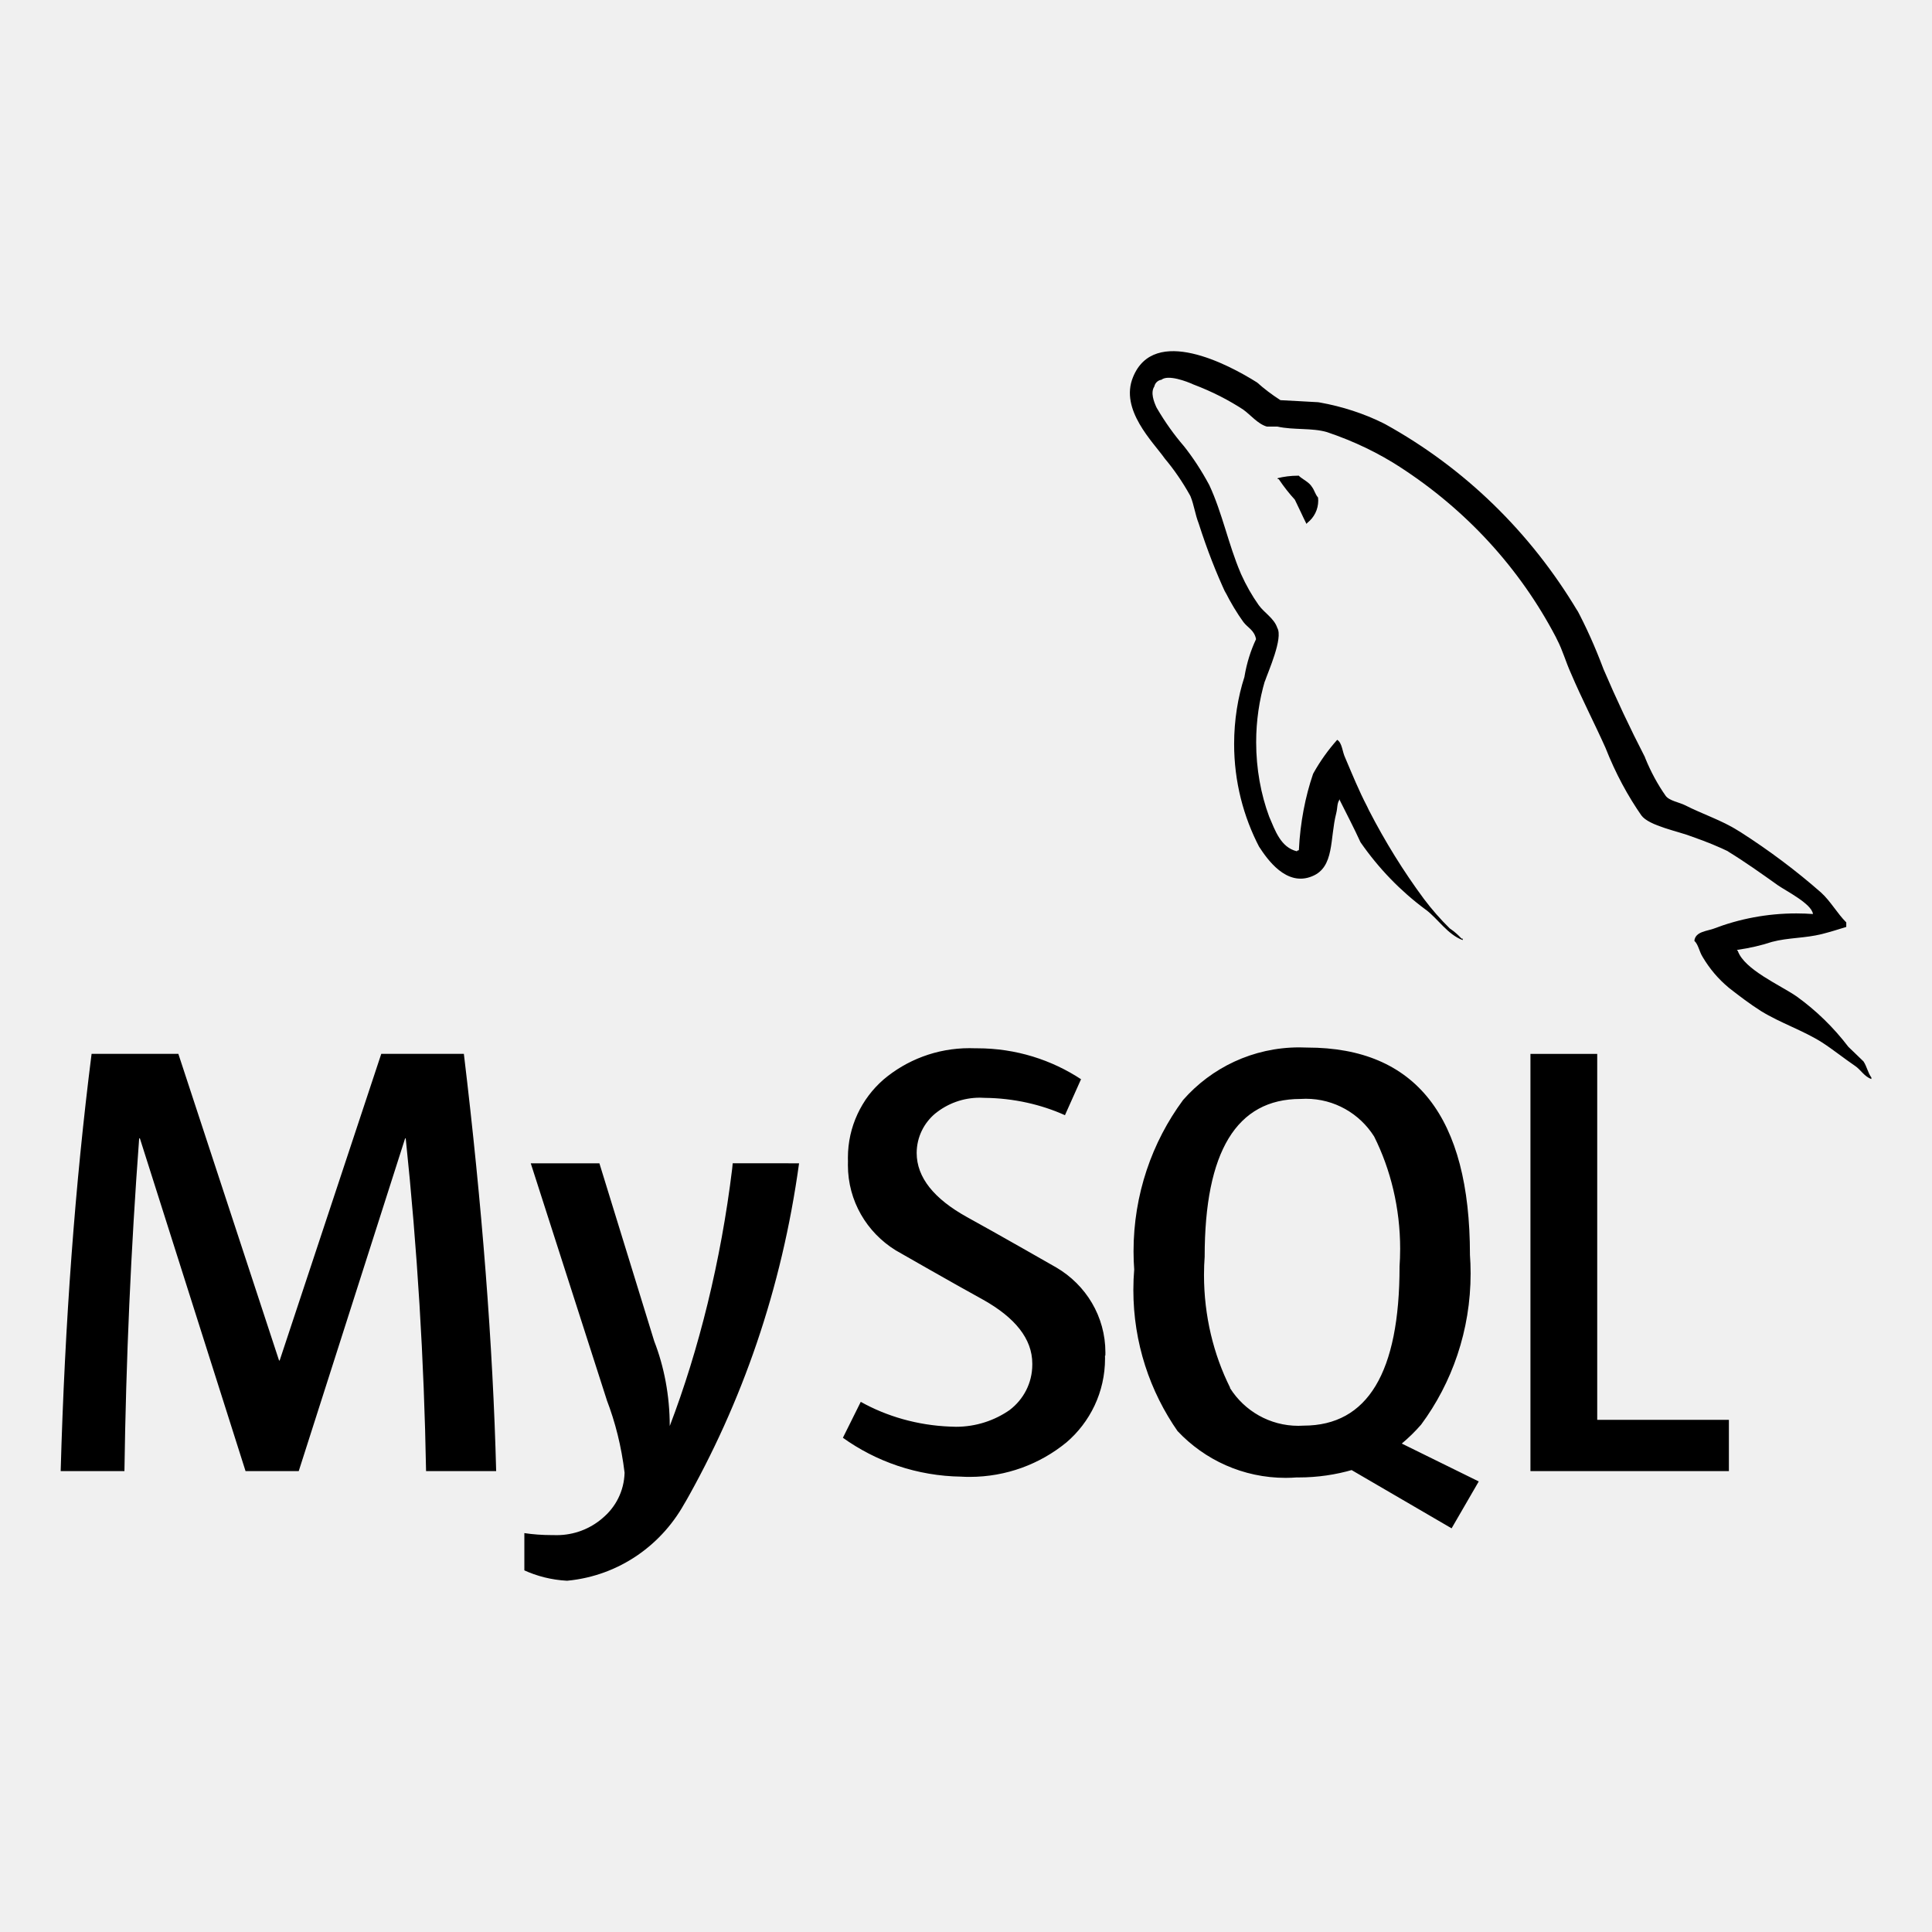
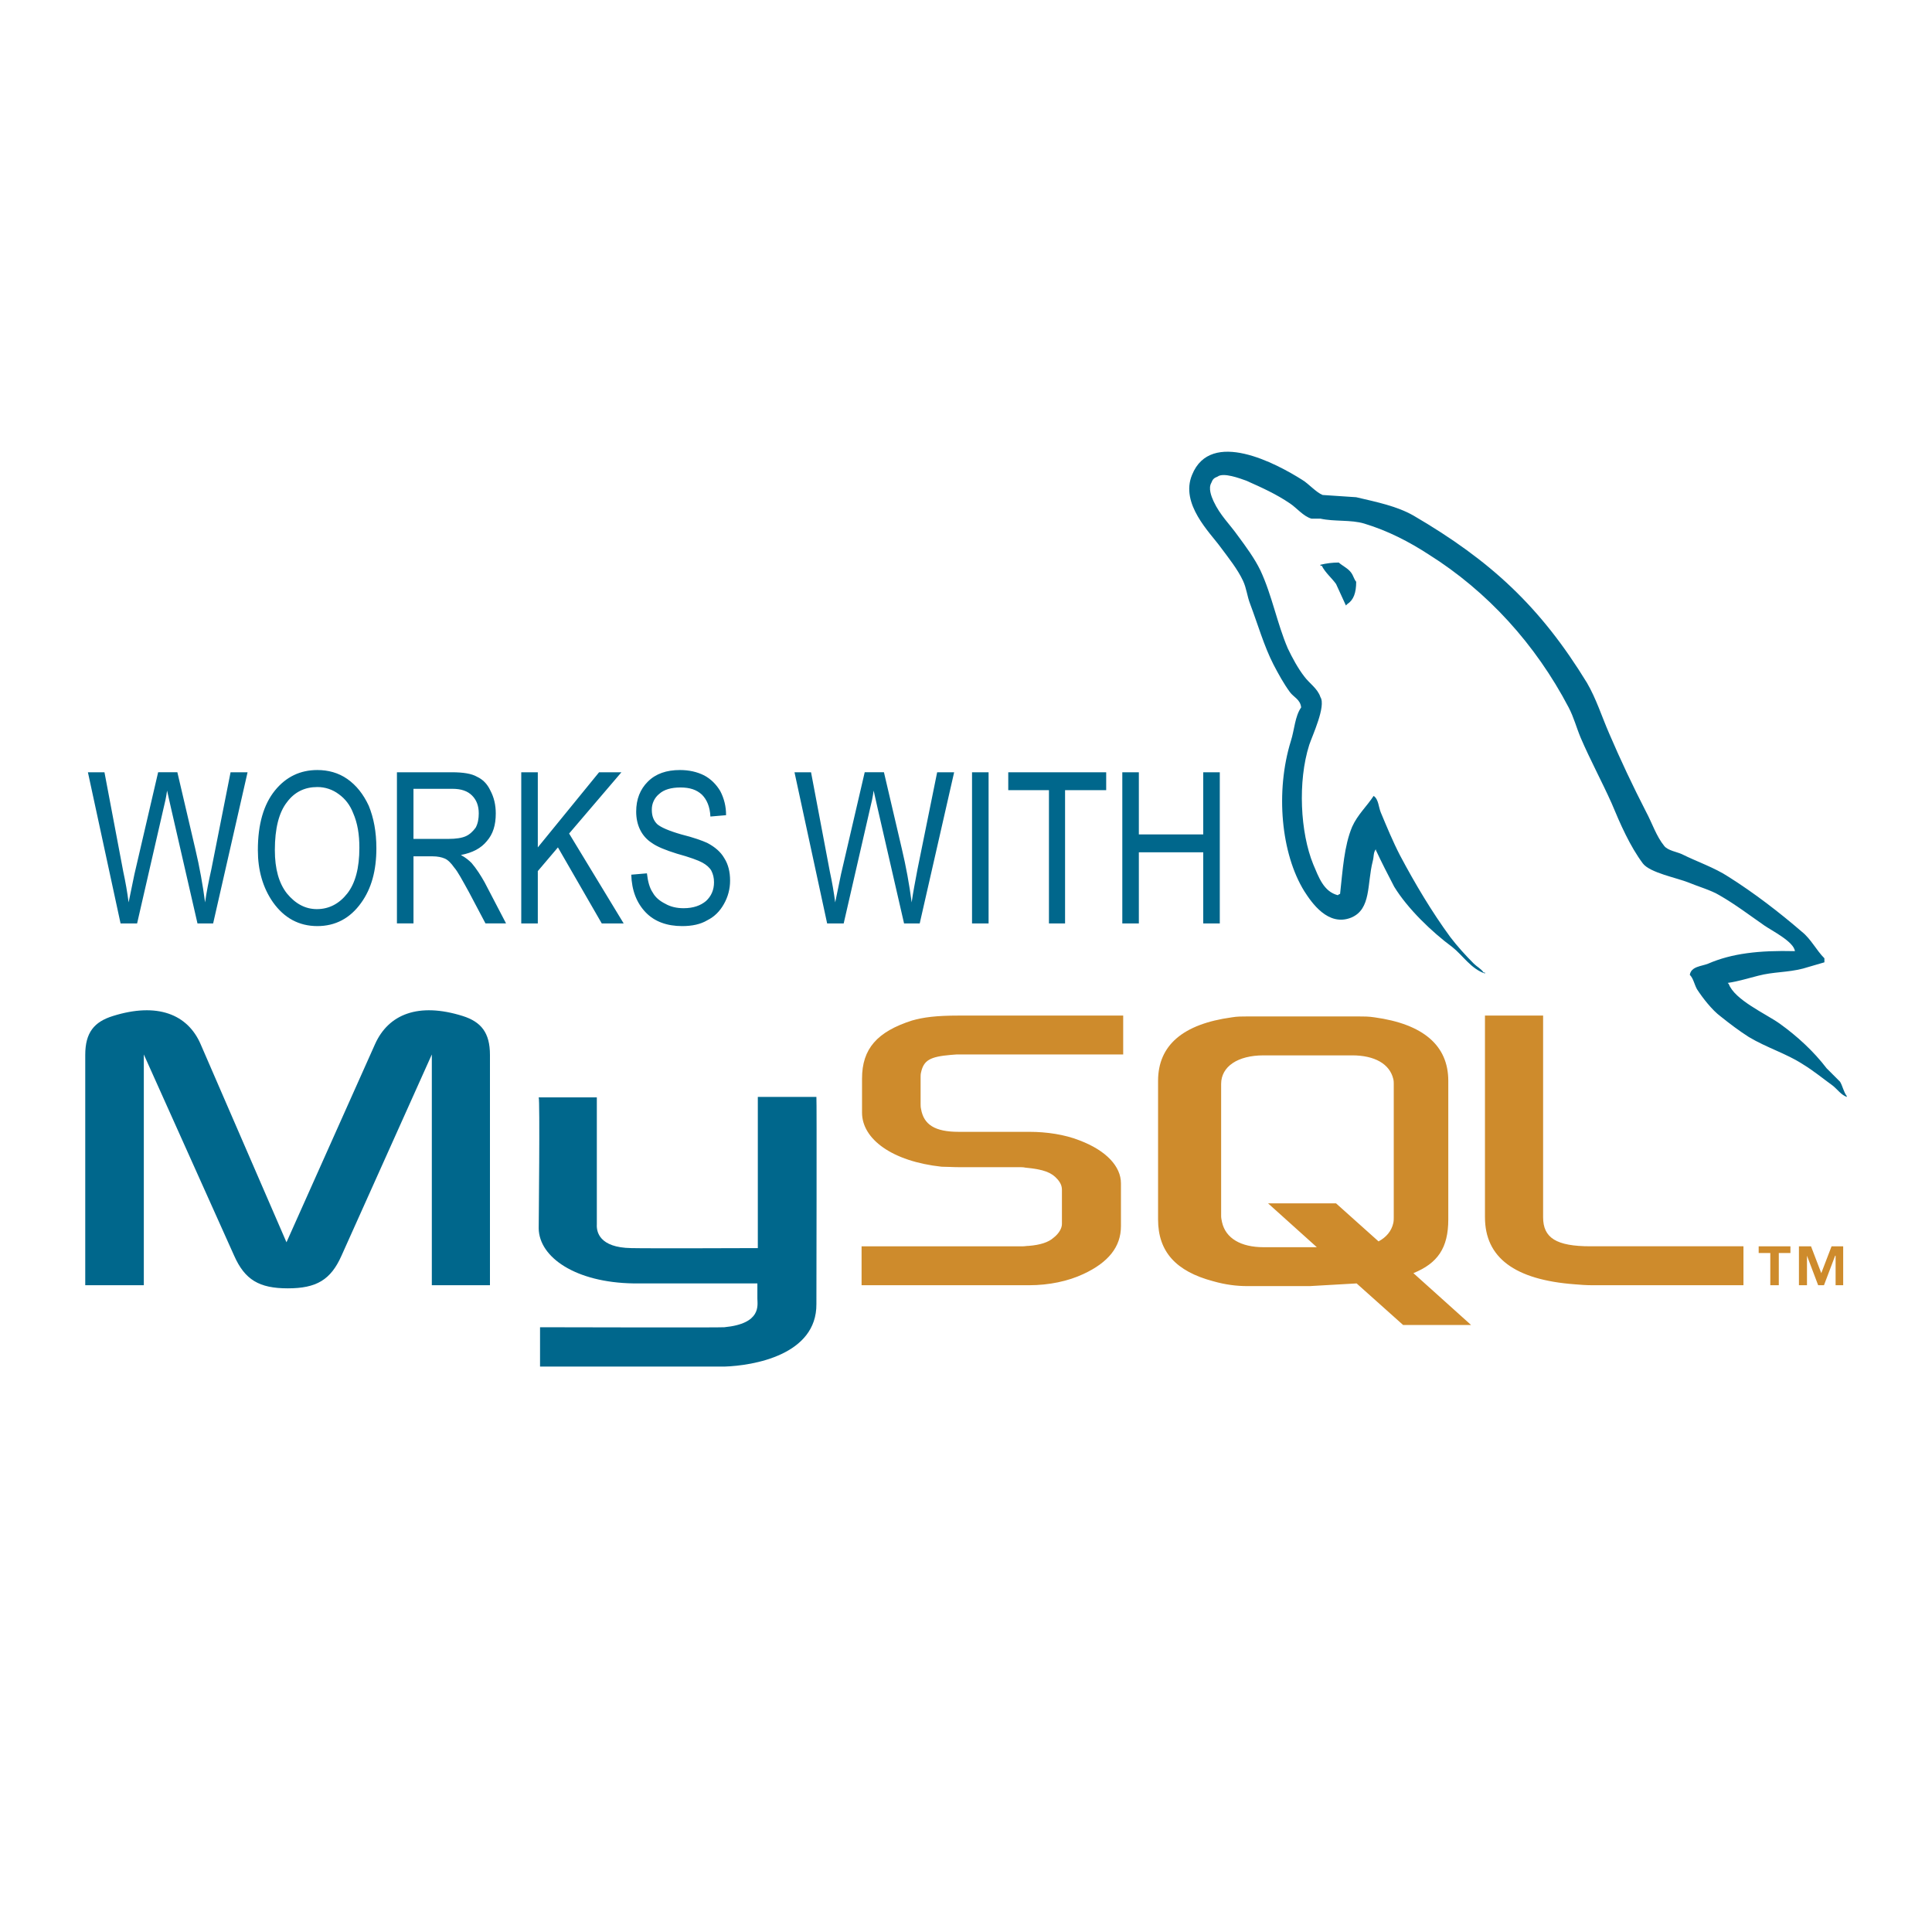
- <svg xmlns="http://www.w3.org/2000/svg" fill="#000000" width="800px" height="800px" viewBox="0 0 32 32" version="1.1">
-   <path d="M30.026 15.139c-0.082-0.006-0.177-0.010-0.273-0.010-0.484 0-0.947 0.090-1.373 0.254l0.026-0.009c-0.125 0.050-0.325 0.050-0.342 0.209 0.069 0.066 0.079 0.175 0.137 0.267 0.117 0.198 0.261 0.366 0.429 0.506l0.003 0.003c0.175 0.137 0.35 0.27 0.534 0.387 0.325 0.2 0.694 0.319 1.012 0.52 0.181 0.117 0.366 0.266 0.55 0.391 0.091 0.062 0.15 0.175 0.267 0.215v-0.025c-0.057-0.075-0.075-0.184-0.131-0.267-0.084-0.084-0.167-0.159-0.25-0.241-0.248-0.325-0.535-0.603-0.857-0.835l-0.012-0.008c-0.267-0.182-0.852-0.437-0.962-0.744l-0.016-0.018c0.218-0.031 0.412-0.077 0.599-0.139l-0.024 0.007c0.284-0.075 0.544-0.059 0.837-0.132 0.132-0.034 0.266-0.075 0.4-0.117v-0.075c-0.15-0.15-0.262-0.354-0.417-0.494-0.409-0.36-0.86-0.698-1.335-1.002l-0.045-0.027c-0.262-0.167-0.595-0.275-0.871-0.417-0.1-0.050-0.267-0.075-0.325-0.159-0.13-0.185-0.245-0.397-0.336-0.621l-0.008-0.022q-0.368-0.714-0.684-1.453c-0.144-0.383-0.287-0.697-0.448-1.001l0.023 0.047c-0.786-1.319-1.881-2.379-3.188-3.102l-0.043-0.022c-0.309-0.153-0.668-0.272-1.045-0.339l-0.025-0.004c-0.209-0.010-0.417-0.025-0.625-0.034-0.146-0.094-0.272-0.19-0.39-0.296l0.003 0.003c-0.475-0.3-1.704-0.95-2.054-0.090-0.225 0.542 0.334 1.077 0.527 1.352 0.154 0.183 0.294 0.388 0.415 0.605l0.010 0.020c0.059 0.145 0.075 0.294 0.134 0.445 0.145 0.452 0.292 0.823 0.459 1.182l-0.026-0.062c0.099 0.199 0.202 0.368 0.317 0.528l-0.008-0.012c0.067 0.091 0.182 0.134 0.209 0.284-0.086 0.181-0.153 0.391-0.19 0.61l-0.002 0.014c-0.108 0.332-0.171 0.715-0.171 1.112 0 0.621 0.153 1.206 0.423 1.72l-0.010-0.020c0.134 0.207 0.452 0.667 0.878 0.491 0.375-0.15 0.292-0.625 0.4-1.043 0.025-0.1 0.009-0.166 0.060-0.234v0.019c0.117 0.235 0.235 0.459 0.342 0.694 0.302 0.435 0.661 0.805 1.071 1.11l0.013 0.009c0.2 0.15 0.359 0.41 0.609 0.502v-0.025h-0.019c-0.057-0.062-0.12-0.117-0.189-0.164l-0.004-0.002c-0.155-0.152-0.299-0.316-0.429-0.489l-0.008-0.011c-0.326-0.44-0.636-0.938-0.905-1.461l-0.029-0.061c-0.137-0.262-0.252-0.545-0.362-0.804-0.050-0.1-0.050-0.25-0.134-0.3-0.148 0.166-0.281 0.351-0.392 0.55l-0.008 0.016c-0.128 0.373-0.212 0.804-0.234 1.251l-0 0.011c-0.034 0.009-0.017 0-0.034 0.018-0.267-0.065-0.359-0.342-0.459-0.575-0.136-0.366-0.215-0.79-0.215-1.231 0-0.356 0.051-0.7 0.147-1.025l-0.006 0.026c0.059-0.175 0.309-0.727 0.209-0.895-0.052-0.159-0.217-0.25-0.309-0.379-0.109-0.154-0.209-0.329-0.292-0.514l-0.008-0.020c-0.2-0.467-0.3-0.985-0.517-1.452-0.131-0.244-0.269-0.454-0.424-0.65l0.007 0.009c-0.165-0.191-0.317-0.404-0.449-0.63l-0.011-0.020c-0.041-0.091-0.1-0.242-0.034-0.342 0.012-0.058 0.058-0.103 0.117-0.112l0.001-0c0.11-0.090 0.419 0.027 0.527 0.077 0.317 0.12 0.59 0.261 0.843 0.427l-0.016-0.010c0.117 0.082 0.244 0.241 0.394 0.282h0.175c0.267 0.059 0.569 0.018 0.819 0.091 0.459 0.155 0.856 0.349 1.223 0.587l-0.021-0.013c1.104 0.713 1.988 1.677 2.586 2.816l0.020 0.041c0.1 0.192 0.144 0.369 0.235 0.569 0.175 0.412 0.391 0.829 0.569 1.227 0.169 0.428 0.369 0.798 0.607 1.139l-0.012-0.018c0.125 0.175 0.627 0.266 0.852 0.357 0.237 0.083 0.427 0.162 0.611 0.251l-0.037-0.016c0.287 0.175 0.567 0.375 0.837 0.567 0.137 0.095 0.554 0.304 0.579 0.472zM18.302 22.452c0 0.015 0.001 0.032 0.001 0.049 0 0.558-0.249 1.057-0.643 1.393l-0.003 0.002c-0.432 0.352-0.989 0.566-1.596 0.566-0.047 0-0.094-0.001-0.14-0.004l0.006 0c-0.739-0.010-1.419-0.25-1.976-0.651l0.010 0.007 0.296-0.595c0.429 0.24 0.939 0.389 1.481 0.41l0.006 0c0.027 0.002 0.058 0.003 0.090 0.003 0.332 0 0.641-0.104 0.894-0.281l-0.005 0.003c0.229-0.174 0.375-0.446 0.375-0.752 0-0.006-0-0.011-0-0.017v0.001c0-0.412-0.287-0.762-0.81-1.056-0.485-0.266-1.453-0.821-1.453-0.821-0.478-0.296-0.791-0.817-0.791-1.411 0-0.021 0-0.042 0.001-0.063l-0 0.003c-0.001-0.019-0.001-0.041-0.001-0.063 0-0.515 0.227-0.977 0.586-1.291l0.002-0.002c0.382-0.324 0.881-0.521 1.426-0.521 0.035 0 0.069 0.001 0.103 0.002l-0.005-0c0.009-0 0.020-0 0.031-0 0.639 0 1.234 0.191 1.73 0.52l-0.012-0.007-0.266 0.595c-0.391-0.176-0.847-0.282-1.327-0.287l-0.002-0c-0.024-0.002-0.051-0.003-0.079-0.003-0.28 0-0.538 0.098-0.74 0.262l0.002-0.002c-0.189 0.157-0.309 0.392-0.31 0.655v0c0 0.41 0.292 0.762 0.832 1.062 0.491 0.269 1.483 0.837 1.483 0.837 0.488 0.287 0.811 0.809 0.811 1.407 0 0.018-0 0.037-0.001 0.055l0-0.003zM20.374 22.983c-0.273-0.545-0.432-1.187-0.432-1.866 0-0.107 0.004-0.213 0.012-0.317l-0.001 0.014q0-2.611 1.587-2.612c0.026-0.002 0.057-0.003 0.089-0.003 0.475 0 0.892 0.248 1.129 0.622l0.003 0.005c0.271 0.542 0.43 1.182 0.43 1.858 0 0.104-0.004 0.207-0.011 0.309l0.001-0.014q0 2.632-1.587 2.634c-0.027 0.002-0.058 0.003-0.089 0.003-0.475 0-0.893-0.248-1.13-0.622l-0.003-0.005zM24.488 24.535l-1.27-0.625c0.116-0.097 0.22-0.199 0.316-0.309l0.003-0.003c0.513-0.692 0.821-1.563 0.821-2.505 0-0.109-0.004-0.217-0.012-0.324l0.001 0.014q0-3.43-2.693-3.432c-0.040-0.002-0.087-0.003-0.134-0.003-0.767 0-1.456 0.337-1.925 0.872l-0.002 0.003c-0.511 0.692-0.818 1.562-0.818 2.504 0 0.106 0.004 0.211 0.012 0.315l-0.001-0.014c-0.009 0.101-0.014 0.219-0.014 0.338 0 0.874 0.274 1.684 0.74 2.349l-0.009-0.013c0.449 0.478 1.086 0.776 1.791 0.776 0.066 0 0.131-0.003 0.195-0.008l-0.009 0.001c0.009 0 0.021 0 0.032 0 0.311 0 0.612-0.045 0.897-0.128l-0.022 0.006 1.656 0.965 0.45-0.777zM28.636 24.366h-3.287v-6.91h1.106v6.061h2.181zM13.235 19.268c-0.287 2.084-0.944 3.965-1.905 5.65l0.040-0.077c-0.385 0.741-1.113 1.257-1.968 1.34l-0.010 0.001c-0.259-0.014-0.5-0.076-0.719-0.177l0.012 0.005v-0.617c0.137 0.021 0.295 0.033 0.456 0.033 0.009 0 0.018-0 0.028-0h-0.001c0.016 0.001 0.034 0.001 0.052 0.001 0.289 0 0.554-0.105 0.758-0.28l-0.002 0.001c0.22-0.181 0.361-0.451 0.369-0.755l0-0.001c-0.053-0.438-0.154-0.837-0.299-1.214l0.012 0.034-1.267-3.944h1.137l0.909 2.949c0.162 0.416 0.256 0.898 0.256 1.401 0 0.001 0 0.002 0 0.002v-0c0.482-1.262 0.848-2.734 1.034-4.261l0.009-0.092zM8.215 24.366h-1.158q-0.049-2.761-0.337-5.511h-0.010l-1.762 5.511h-0.881l-1.75-5.511h-0.012q-0.205 2.751-0.244 5.511h-1.056q0.103-3.685 0.512-6.911h1.437l1.668 5.079h0.010l1.683-5.079h1.368q0.454 3.777 0.535 6.911zM21.505 7.879c-0.002 0-0.005-0-0.008-0-0.119 0-0.234 0.015-0.344 0.043l0.010-0.002v0.016h0.017c0.086 0.128 0.174 0.239 0.269 0.343l-0.002-0.002c0.067 0.134 0.125 0.267 0.192 0.4l0.017-0.019c0.109-0.086 0.178-0.218 0.178-0.366 0-0.018-0.001-0.035-0.003-0.053l0 0.002c-0.050-0.059-0.057-0.117-0.1-0.175-0.050-0.084-0.157-0.125-0.225-0.191z" />
+ <svg xmlns="http://www.w3.org/2000/svg" width="2500" height="2500" viewBox="0 0 192.756 192.756">
+   <g fill-rule="evenodd" clip-rule="evenodd">
+     <path fill="#fff" d="M0 0h192.756v192.756H0V0z" />
+     <path d="M8.504 128.227h5.845v-23.023l9.013 20.078c1.07 2.408 2.499 3.256 5.354 3.256 2.856 0 4.284-.848 5.354-3.256l9.013-20.078v23.023h5.8v-22.979c0-2.23-.893-3.303-2.722-3.883-4.417-1.383-7.407-.178-8.745 2.812l-8.834 19.766-8.566-19.766c-1.294-2.99-4.328-4.195-8.745-2.812-1.874.58-2.766 1.652-2.766 3.883v22.979h-.001zM53.746 109.486h5.8v12.672c-.044.713.223 2.32 3.436 2.365 1.606.043 12.537 0 12.626 0v-15.082h5.845c.044 0 0 20.568 0 20.658.044 5.086-6.291 6.156-9.191 6.246H53.88v-3.926s18.338.045 18.382 0c3.748-.357 3.302-2.23 3.302-2.855v-1.518H63.205c-5.756-.088-9.415-2.588-9.459-5.488 0-.267.134-12.937 0-13.072zM179.076 94.896c-3.568-.089-6.291.223-8.656 1.249-.668.268-1.695.268-1.828 1.116.357.355.445.936.713 1.428.58.893 1.518 2.096 2.365 2.721.893.715 1.83 1.428 2.811 2.053 1.785 1.07 3.748 1.65 5.398 2.723 1.027.623 2.008 1.428 2.99 2.141.445.357.803.893 1.383 1.115v-.088c-.312-.402-.402-.982-.67-1.43l-1.338-1.338c-1.293-1.695-2.945-3.213-4.686-4.461-1.383-.982-4.506-2.365-5.086-3.971-.045-.045-.09-.045-.09-.09.982-.135 2.143-.49 3.035-.715 1.518-.4 2.9-.312 4.461-.713.715-.224 1.428-.402 2.143-.625v-.402c-.803-.803-1.338-1.918-2.23-2.632-2.275-1.963-4.775-3.882-7.318-5.488-1.428-.937-3.168-1.517-4.684-2.275-.492-.223-1.385-.357-1.74-.803-.805-.982-1.205-2.276-1.83-3.436a123.45 123.45 0 0 1-3.658-7.764c-.758-1.74-1.295-3.48-2.23-5.087-4.641-7.585-9.594-12.18-17.312-16.687-1.65-.937-3.613-1.338-5.711-1.829-1.115-.09-2.23-.134-3.346-.224-.67-.268-1.383-1.115-2.053-1.517-2.543-1.606-9.102-5.131-10.977-.491-1.205 2.9 1.785 5.756 2.855 7.229.76 1.026 1.695 2.187 2.232 3.346.355.758.4 1.517.713 2.32.758 2.008 1.383 4.194 2.32 6.023.49.937 1.025 1.919 1.65 2.767.357.491 1.027.714 1.115 1.517-.625.892-.668 2.231-1.025 3.346-1.562 5.042-.982 11.244 1.338 14.991.715 1.115 2.365 3.569 4.686 2.633 2.008-.848 1.561-3.347 2.141-5.622.135-.491.045-.848.312-1.205v.089c.58 1.249 1.205 2.454 1.83 3.658 1.338 2.187 3.748 4.507 5.801 6.023 1.025.803 1.873 2.187 3.256 2.632v-.09h-.133c-.268-.4-.67-.579-.982-.892-.803-.803-1.695-1.785-2.365-2.677-1.828-2.499-3.479-5.265-4.996-8.121-.715-1.383-1.34-2.9-1.918-4.283-.225-.535-.225-1.338-.715-1.651-.67 1.026-1.605 1.874-2.143 3.079-.803 1.919-.936 4.283-1.203 6.693-.18.089-.135.044-.225.134-1.426-.357-1.918-1.83-2.453-3.079-1.293-3.168-1.562-8.254-.402-11.913.312-.937 1.697-3.882 1.117-4.774-.27-.848-1.117-1.383-1.607-2.052-.625-.803-1.205-1.874-1.65-2.811-1.07-2.499-1.562-5.265-2.723-7.763-.58-1.205-1.471-2.41-2.23-3.436-.848-1.205-1.785-2.052-2.453-3.48-.223-.491-.535-1.294-.223-1.83.133-.357.268-.491.623-.625.58-.446 2.232.179 2.855.401 1.607.714 2.99 1.339 4.373 2.276.67.446 1.34 1.293 2.143 1.517h.893c1.428.312 3.033.089 4.371.491 2.365.713 4.506 1.829 6.426 3.079 5.889 3.703 10.664 8.968 13.965 15.259.535 1.026.758 1.963 1.205 3.034.938 2.187 2.141 4.417 3.078 6.514.893 2.142 1.83 4.284 3.123 6.023.715.937 3.391 1.428 4.596 1.918.848.357 2.23.758 3.035 1.25 1.561.892 3.033 2.008 4.506 3.034.712.496 2.942 1.611 3.032 2.548z" fill="#00678c" />
+     <path d="M133.566 56.124a7.59 7.59 0 0 0-1.828.224v.089h.133c.357.714.982 1.205 1.428 1.829.312.714.67 1.428.982 2.142l.133-.134c.625-.401.893-1.115.893-2.23-.223-.268-.268-.58-.49-.893-.313-.447-.848-.67-1.251-1.027z" fill="#00678c" />
+     <path d="M85.96 128.227h16.731c1.963 0 3.881-.402 5.398-1.117 2.498-1.158 3.748-2.721 3.748-4.773v-4.283c0-1.65-1.428-3.256-4.148-4.283-1.473-.58-3.258-.848-4.998-.848h-7.049c-2.365 0-3.48-.715-3.748-2.275-.045-.178-.045-.357-.045-.535v-2.633c0-.178 0-.312.045-.49.268-1.205.892-1.562 2.945-1.74.178 0 .401-.045.58-.045h16.642v-3.881H95.687c-2.365 0-3.57.178-4.685.49-3.48 1.115-4.997 2.811-4.997 5.801v3.391c0 2.633 2.989 4.863 7.942 5.398.58 0 1.115.045 1.695.045h6.024c.223 0 .445 0 .623.045 1.875.178 2.633.49 3.213 1.158.312.357.447.67.447 1.072v3.391c0 .402-.268.938-.848 1.383-.492.447-1.34.715-2.455.803-.223 0-.4.045-.625.045H85.96v3.881zM148.156 121.443c0 4.016 2.945 6.246 8.969 6.693.535.045 1.115.09 1.65.09h15.17v-3.883h-15.26c-3.436 0-4.729-.848-4.729-2.9v-20.121h-5.801v20.121h.001zM115.541 121.666v-13.83c0-3.525 2.453-5.666 7.361-6.336.492-.09 1.072-.09 1.562-.09h11.064c.535 0 1.027 0 1.607.09 4.863.67 7.361 2.811 7.361 6.336v13.83c0 2.857-1.07 4.373-3.48 5.355l5.756 5.176h-6.781l-4.641-4.15-4.686.268h-6.201c-1.07 0-2.186-.133-3.436-.49-3.701-.983-5.486-2.946-5.486-6.159zm6.291-.355c0 .223.045.4.09.625.357 1.605 1.873 2.498 4.148 2.498h5.311l-4.863-4.373h6.781l4.238 3.793c.76-.402 1.295-1.027 1.473-1.83.045-.223.045-.4.045-.58v-13.295c0-.135 0-.312-.045-.492-.357-1.516-1.873-2.363-4.105-2.363h-8.834c-2.588 0-4.238 1.115-4.238 2.855v13.162h-.001zM176.623 128.227h.848v-3.213h1.16v-.67h-3.168v.67h1.16v3.213zm6.514 0h.758v-3.883h-1.16l-1.025 2.678-1.025-2.678h-1.205v3.883h.803v-2.945l1.115 2.945h.58l1.115-2.945h.045v2.945h-.001z" fill="#ce8b2c" />
+     <path d="M12.029 92.13L8.771 77.049h1.651l1.874 9.905c.223 1.026.402 2.052.536 3.078l.58-2.811 2.365-10.173h1.918l1.785 7.63c.446 1.874.758 3.658.981 5.354.134-.981.357-2.097.625-3.301l1.918-9.682H24.7L21.265 92.13h-1.562l-2.632-11.467-.402-1.785c-.089.669-.223 1.25-.357 1.785L13.679 92.13h-1.65zM25.727 84.813c0-2.588.58-4.551 1.695-5.935 1.116-1.383 2.543-2.052 4.239-2.052 1.07 0 2.097.268 2.989.892s1.606 1.517 2.142 2.677c.491 1.204.759 2.587.759 4.238 0 2.231-.491 4.016-1.518 5.443-1.115 1.562-2.587 2.32-4.372 2.32-1.83 0-3.302-.803-4.417-2.365-1.027-1.47-1.517-3.21-1.517-5.218zm1.695 0c0 1.874.401 3.302 1.205 4.328.848 1.026 1.829 1.562 2.989 1.562 1.205 0 2.231-.536 3.034-1.562s1.205-2.543 1.205-4.551c0-1.338-.178-2.454-.625-3.479-.312-.803-.803-1.428-1.428-1.874a3.529 3.529 0 0 0-2.142-.714c-1.25 0-2.276.49-3.034 1.517-.803 1.025-1.204 2.631-1.204 4.773zM39.602 92.13V77.049h5.488c1.115 0 1.963.134 2.499.446.58.268 1.026.714 1.338 1.383.357.669.536 1.428.536 2.275 0 1.161-.268 2.053-.892 2.767-.581.714-1.428 1.16-2.588 1.383.491.268.803.536 1.071.803.491.58.893 1.205 1.294 1.918l2.141 4.105h-2.052l-1.651-3.124c-.669-1.205-1.115-2.052-1.472-2.454-.312-.446-.625-.759-.937-.893s-.714-.223-1.249-.223h-1.874v6.693h-1.652v.002zm1.651-8.433h3.48c.758 0 1.338-.089 1.74-.268.401-.178.713-.491.981-.848.223-.402.312-.893.312-1.428 0-.758-.223-1.338-.669-1.784-.446-.446-1.071-.669-1.963-.669h-3.882v4.997h.001zM52.006 92.13V77.049h1.651v7.496l6.113-7.496H62l-5.22 6.113 5.443 8.968h-2.186l-4.372-7.585-2.008 2.365v5.22h-1.651zM62.982 87.267l1.562-.134c.089.803.268 1.472.58 1.918.268.491.714.848 1.249 1.115.536.312 1.16.446 1.83.446.981 0 1.695-.268 2.231-.713.535-.491.803-1.116.803-1.874 0-.446-.089-.803-.268-1.16-.178-.312-.491-.58-.893-.803-.401-.223-1.249-.535-2.543-.892-1.16-.357-2.008-.714-2.499-1.071a3.256 3.256 0 0 1-1.16-1.294c-.268-.536-.402-1.16-.402-1.829 0-1.25.402-2.231 1.16-2.99.803-.803 1.874-1.16 3.212-1.16.892 0 1.695.178 2.409.535.669.357 1.205.892 1.606 1.562a5.06 5.06 0 0 1 .58 2.409l-1.562.134c-.045-.981-.357-1.695-.848-2.186-.536-.491-1.205-.714-2.141-.714-.938 0-1.651.223-2.098.625a1.99 1.99 0 0 0-.758 1.606c0 .625.179 1.071.536 1.428.356.312 1.16.669 2.409 1.026 1.249.312 2.097.625 2.588.848.759.401 1.338.892 1.695 1.517.402.625.58 1.383.58 2.231a4.67 4.67 0 0 1-.625 2.364c-.402.714-.937 1.25-1.651 1.606-.669.401-1.517.58-2.499.58-1.517 0-2.766-.446-3.658-1.383s-1.381-2.186-1.425-3.747zM82.524 92.13l-3.257-15.081h1.651l1.874 9.905c.223 1.026.401 2.052.536 3.078l.58-2.811 2.364-10.173h1.919l1.784 7.63a52.74 52.74 0 0 1 .982 5.354c.134-.981.357-2.097.58-3.301l1.963-9.682h1.695L91.76 92.13h-1.562l-2.633-11.467-.401-1.785c-.089.669-.223 1.25-.357 1.785L84.175 92.13h-1.651zM96.98 92.13V77.049h1.651V92.13H96.98zM104.654 92.13V78.834h-4.06v-1.785h9.771v1.785h-4.103V92.13h-1.608zM111.973 92.13V77.049h1.65v6.202h6.424v-6.202h1.652V92.13h-1.652v-7.094h-6.424v7.094h-1.65z" fill="#00678c" />
+   </g>
</svg>
